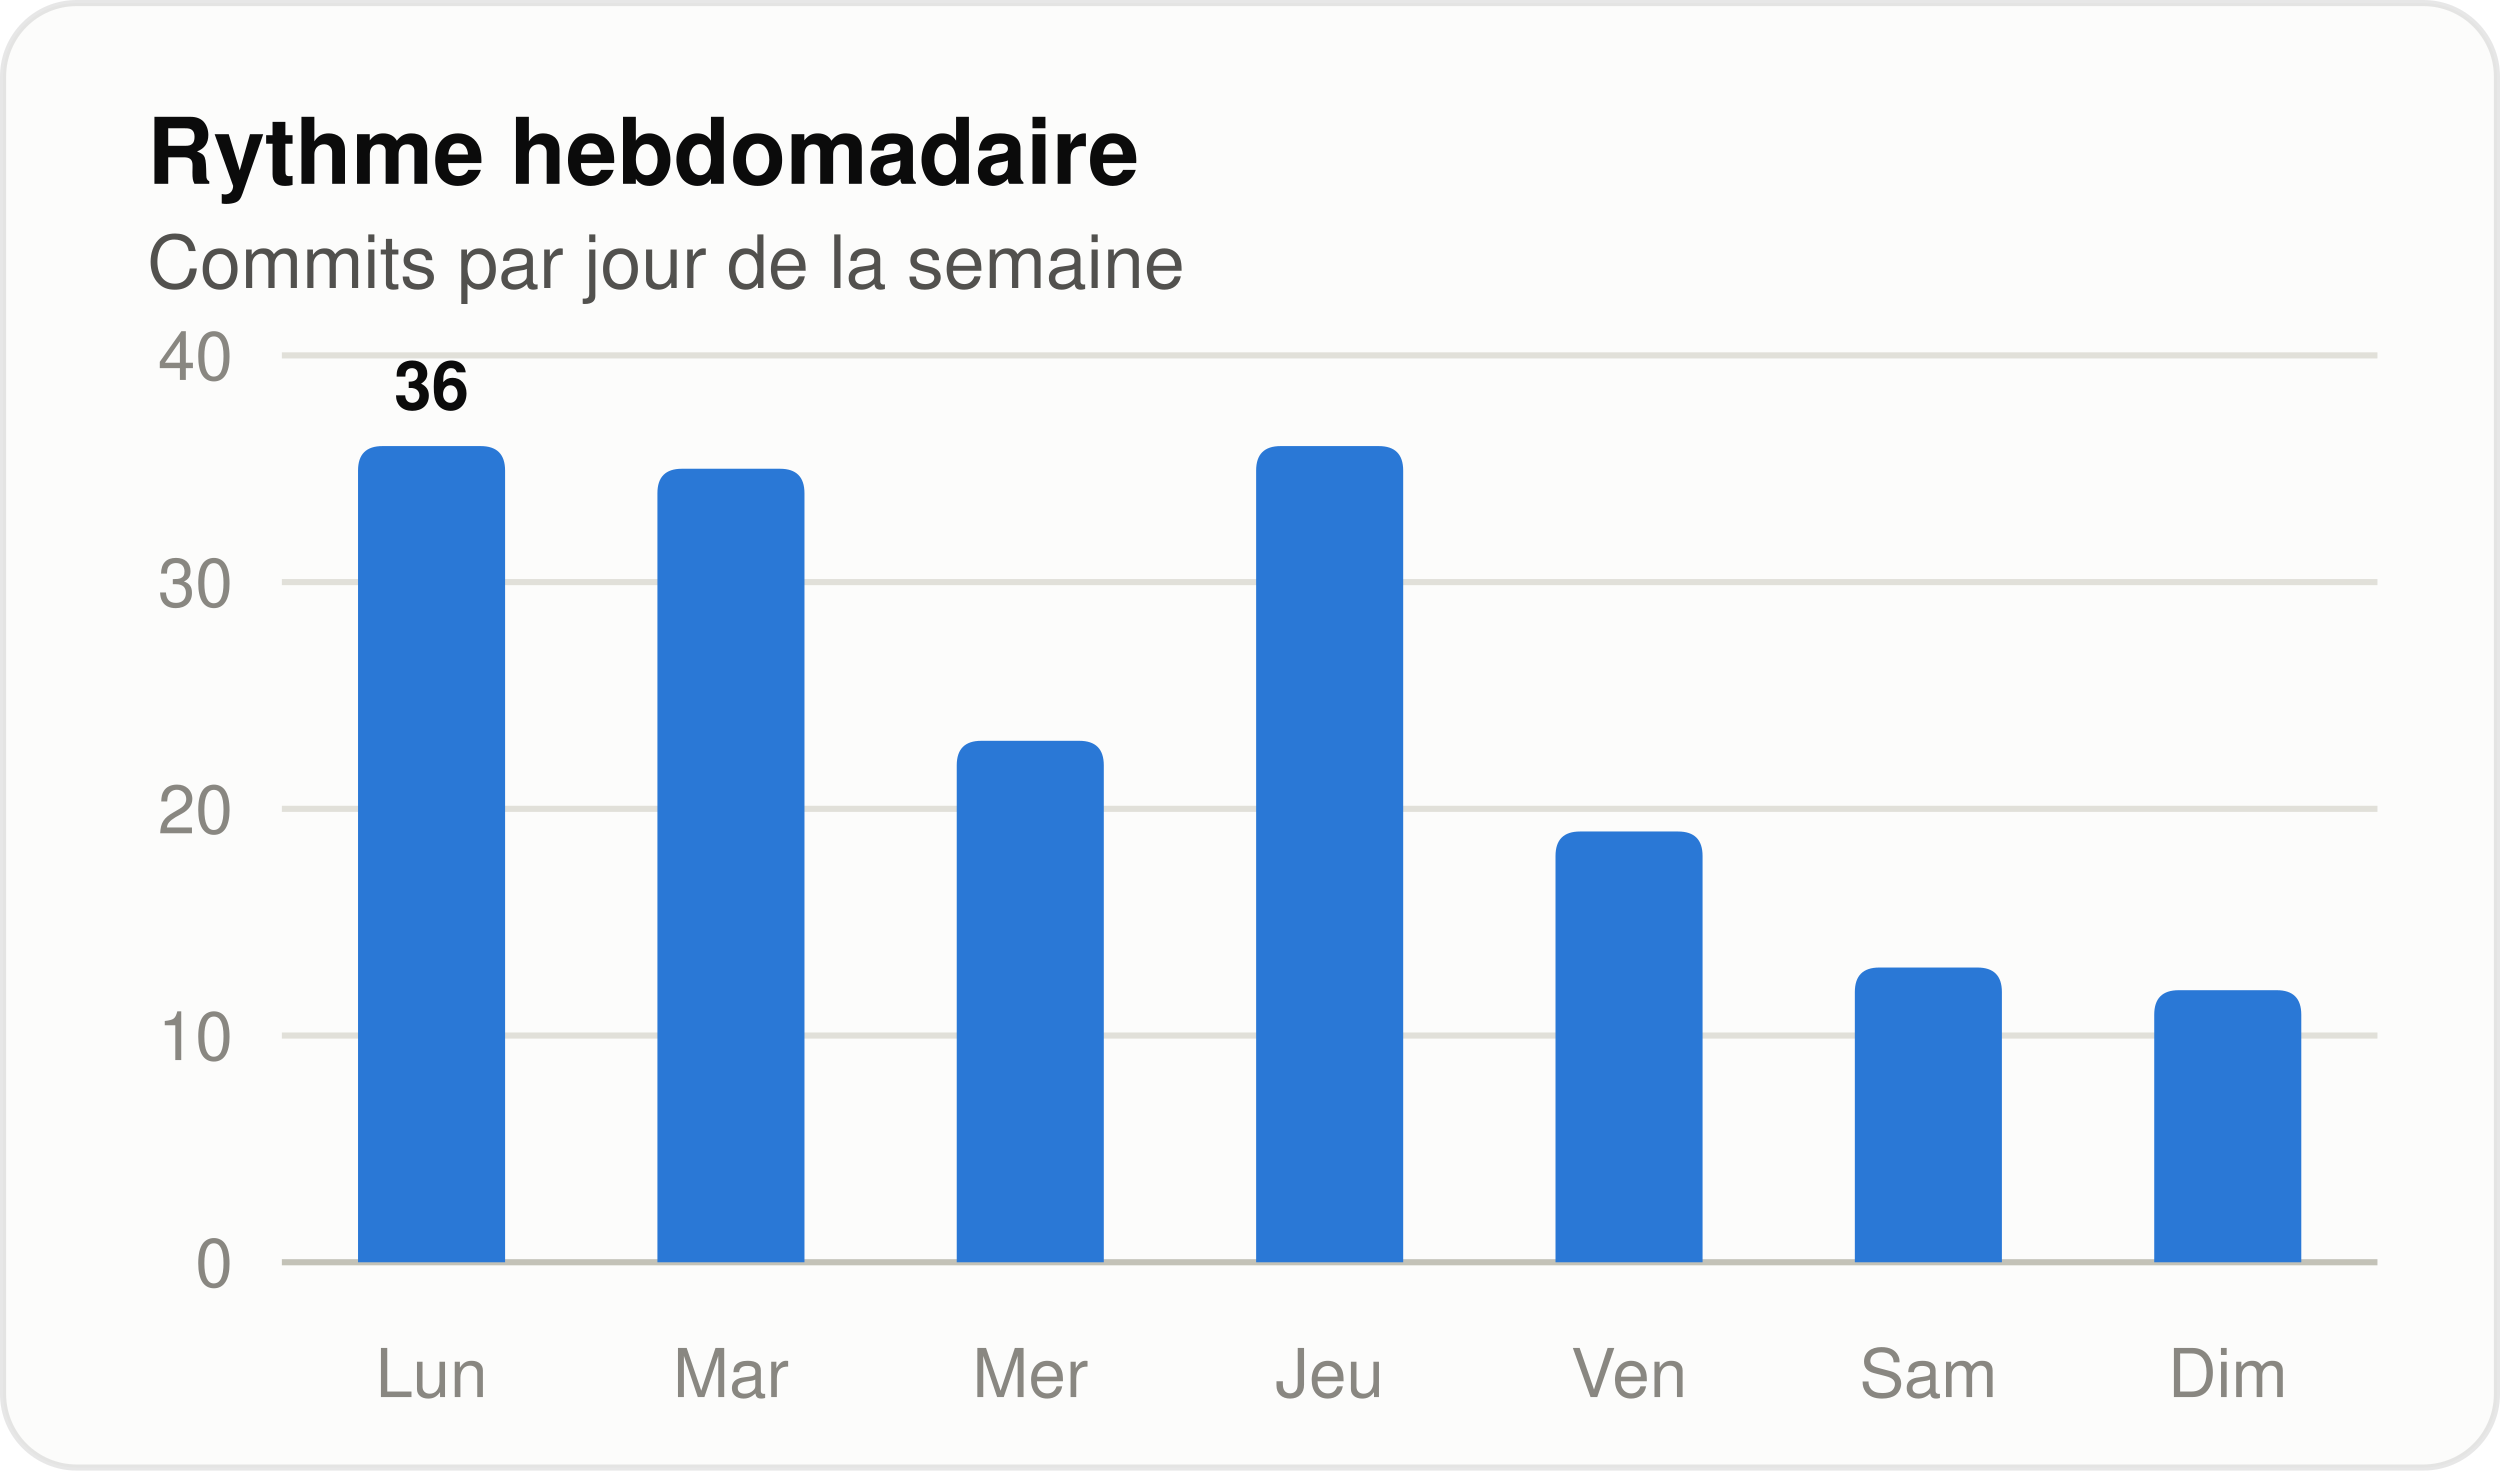
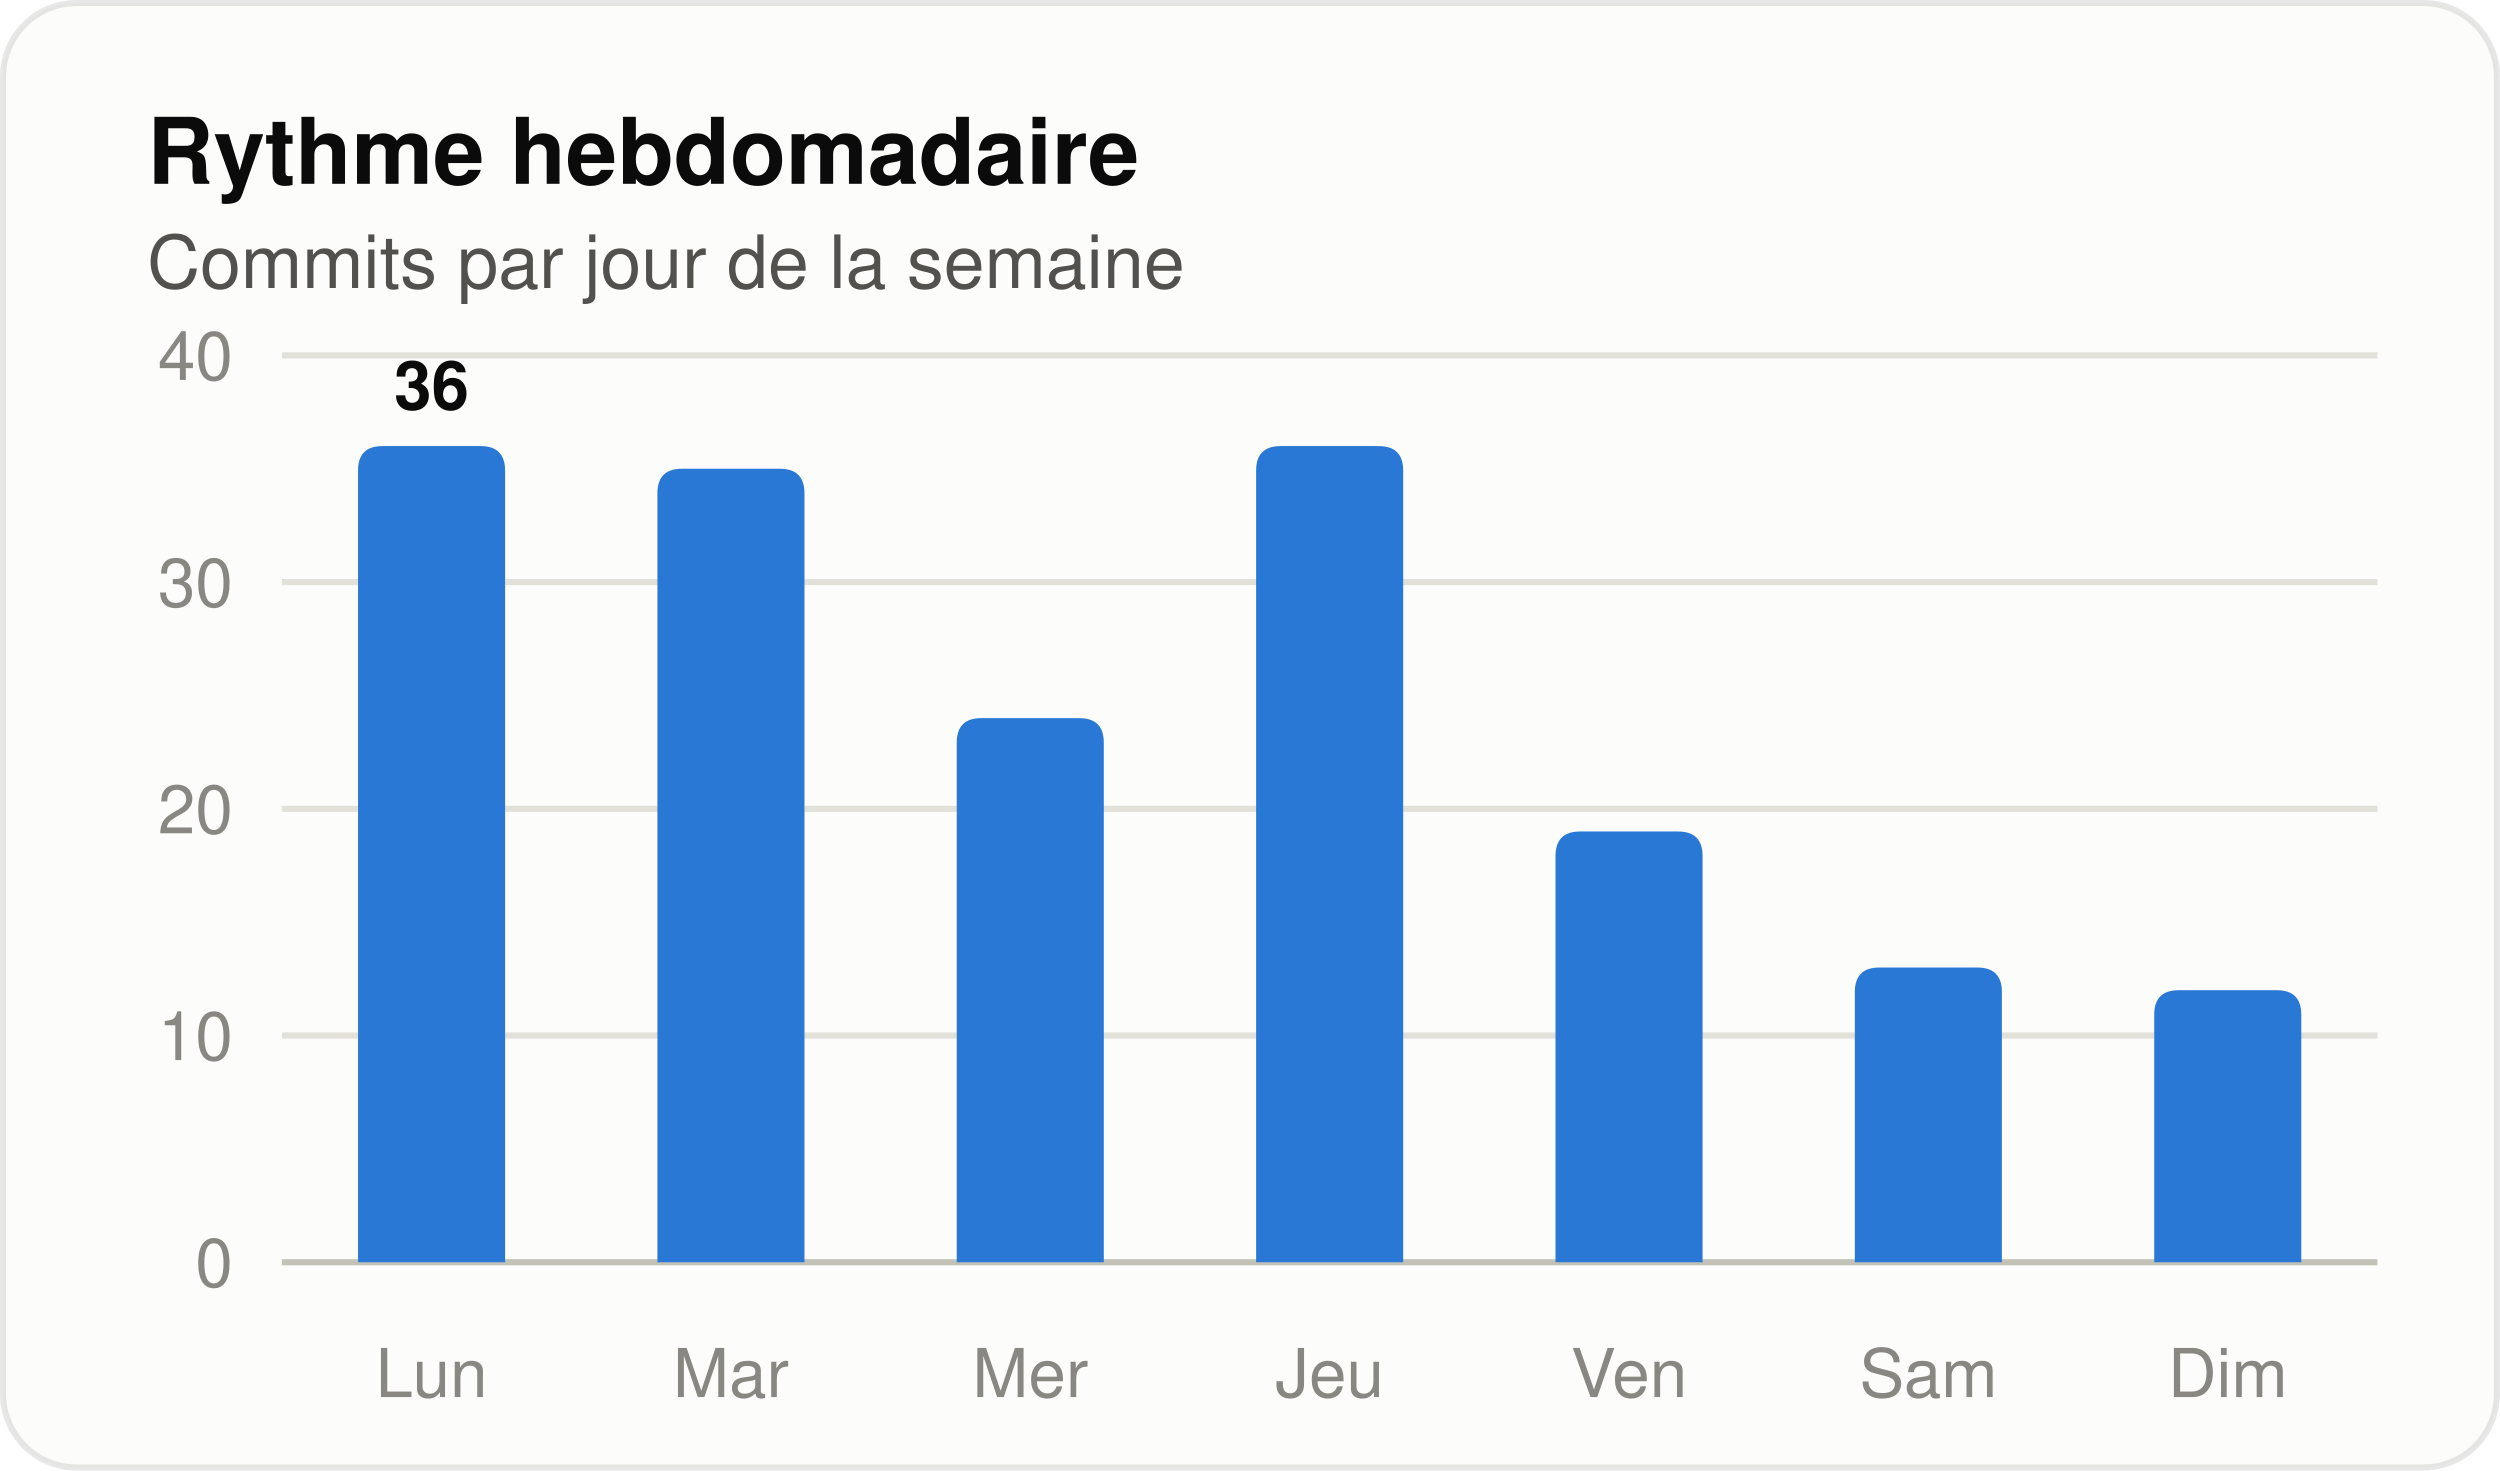
<svg xmlns="http://www.w3.org/2000/svg" width="408" height="240" viewBox="0 0 408 240" role="img" aria-label="Histogramme des commits par jour de la semaine" font-family="system-ui, 'Segoe UI', Ubuntu, Helvetica, Arial, sans-serif">
  <rect x="0.5" y="0.5" width="407" height="239" rx="12" fill="#fcfcfb" stroke="rgba(11,11,11,0.10)" />
  <text x="24" y="30" font-size="15" fill="#0b0b0b" font-weight="600">Rythme hebdomadaire</text>
  <text x="24" y="47" font-size="12" fill="#52514e">Commits par jour de la semaine</text>
  <line x1="46" y1="206.0" x2="388" y2="206.0" stroke="#c3c2b7" stroke-width="1" />
  <text x="38" y="210" font-size="11" fill="#898781" text-anchor="end" font-variant-numeric="tabular-nums">0</text>
  <line x1="46" y1="169.0" x2="388" y2="169.0" stroke="#e1e0d9" stroke-width="1" />
  <text x="38" y="173" font-size="11" fill="#898781" text-anchor="end" font-variant-numeric="tabular-nums">10</text>
  <line x1="46" y1="132.0" x2="388" y2="132.0" stroke="#e1e0d9" stroke-width="1" />
  <text x="38" y="136" font-size="11" fill="#898781" text-anchor="end" font-variant-numeric="tabular-nums">20</text>
  <line x1="46" y1="95.0" x2="388" y2="95.0" stroke="#e1e0d9" stroke-width="1" />
  <text x="38" y="99" font-size="11" fill="#898781" text-anchor="end" font-variant-numeric="tabular-nums">30</text>
  <line x1="46" y1="58.0" x2="388" y2="58.0" stroke="#e1e0d9" stroke-width="1" />
  <text x="38" y="62" font-size="11" fill="#898781" text-anchor="end" font-variant-numeric="tabular-nums">40</text>
  <path d="M 58.43 206.00 V 76.80 Q 58.43 72.80 62.43 72.80 H 78.43 Q 82.43 72.80 82.43 76.80 V 206.00 Z" fill="#2a78d6" />
  <text x="70.429" y="66.8" font-size="11" fill="#0b0b0b" font-weight="600" text-anchor="middle">36</text>
  <text x="70.429" y="228" font-size="11" fill="#898781" text-anchor="middle">Lun</text>
  <path d="M 107.29 206.00 V 80.50 Q 107.29 76.50 111.29 76.50 H 127.29 Q 131.29 76.50 131.29 80.50 V 206.00 Z" fill="#2a78d6" />
  <text x="119.286" y="228" font-size="11" fill="#898781" text-anchor="middle">Mar</text>
-   <path d="M 156.14 206.00 V 124.90 Q 156.14 120.90 160.14 120.90 H 176.14 Q 180.14 120.90 180.14 124.90 V 206.00 Z" fill="#2a78d6" />
+   <path d="M 156.14 206.00 V 121.20 Q 156.14 117.20 160.14 117.20 H 176.14 Q 180.14 117.20 180.14 121.20 V 206.00 Z" fill="#2a78d6" />
  <text x="168.143" y="228" font-size="11" fill="#898781" text-anchor="middle">Mer</text>
  <path d="M 205.00 206.00 V 76.80 Q 205.00 72.80 209.00 72.80 H 225.00 Q 229.00 72.80 229.00 76.80 V 206.00 Z" fill="#2a78d6" />
  <text x="217" y="228" font-size="11" fill="#898781" text-anchor="middle">Jeu</text>
  <path d="M 253.86 206.00 V 139.70 Q 253.86 135.70 257.86 135.70 H 273.86 Q 277.86 135.70 277.86 139.70 V 206.00 Z" fill="#2a78d6" />
  <text x="265.857" y="228" font-size="11" fill="#898781" text-anchor="middle">Ven</text>
  <path d="M 302.71 206.00 V 161.90 Q 302.71 157.90 306.71 157.90 H 322.71 Q 326.71 157.90 326.71 161.90 V 206.00 Z" fill="#2a78d6" />
  <text x="314.714" y="228" font-size="11" fill="#898781" text-anchor="middle">Sam</text>
  <path d="M 351.57 206.00 V 165.60 Q 351.57 161.60 355.57 161.60 H 371.57 Q 375.57 161.60 375.57 165.60 V 206.00 Z" fill="#2a78d6" />
  <text x="363.571" y="228" font-size="11" fill="#898781" text-anchor="middle">Dim</text>
</svg>
